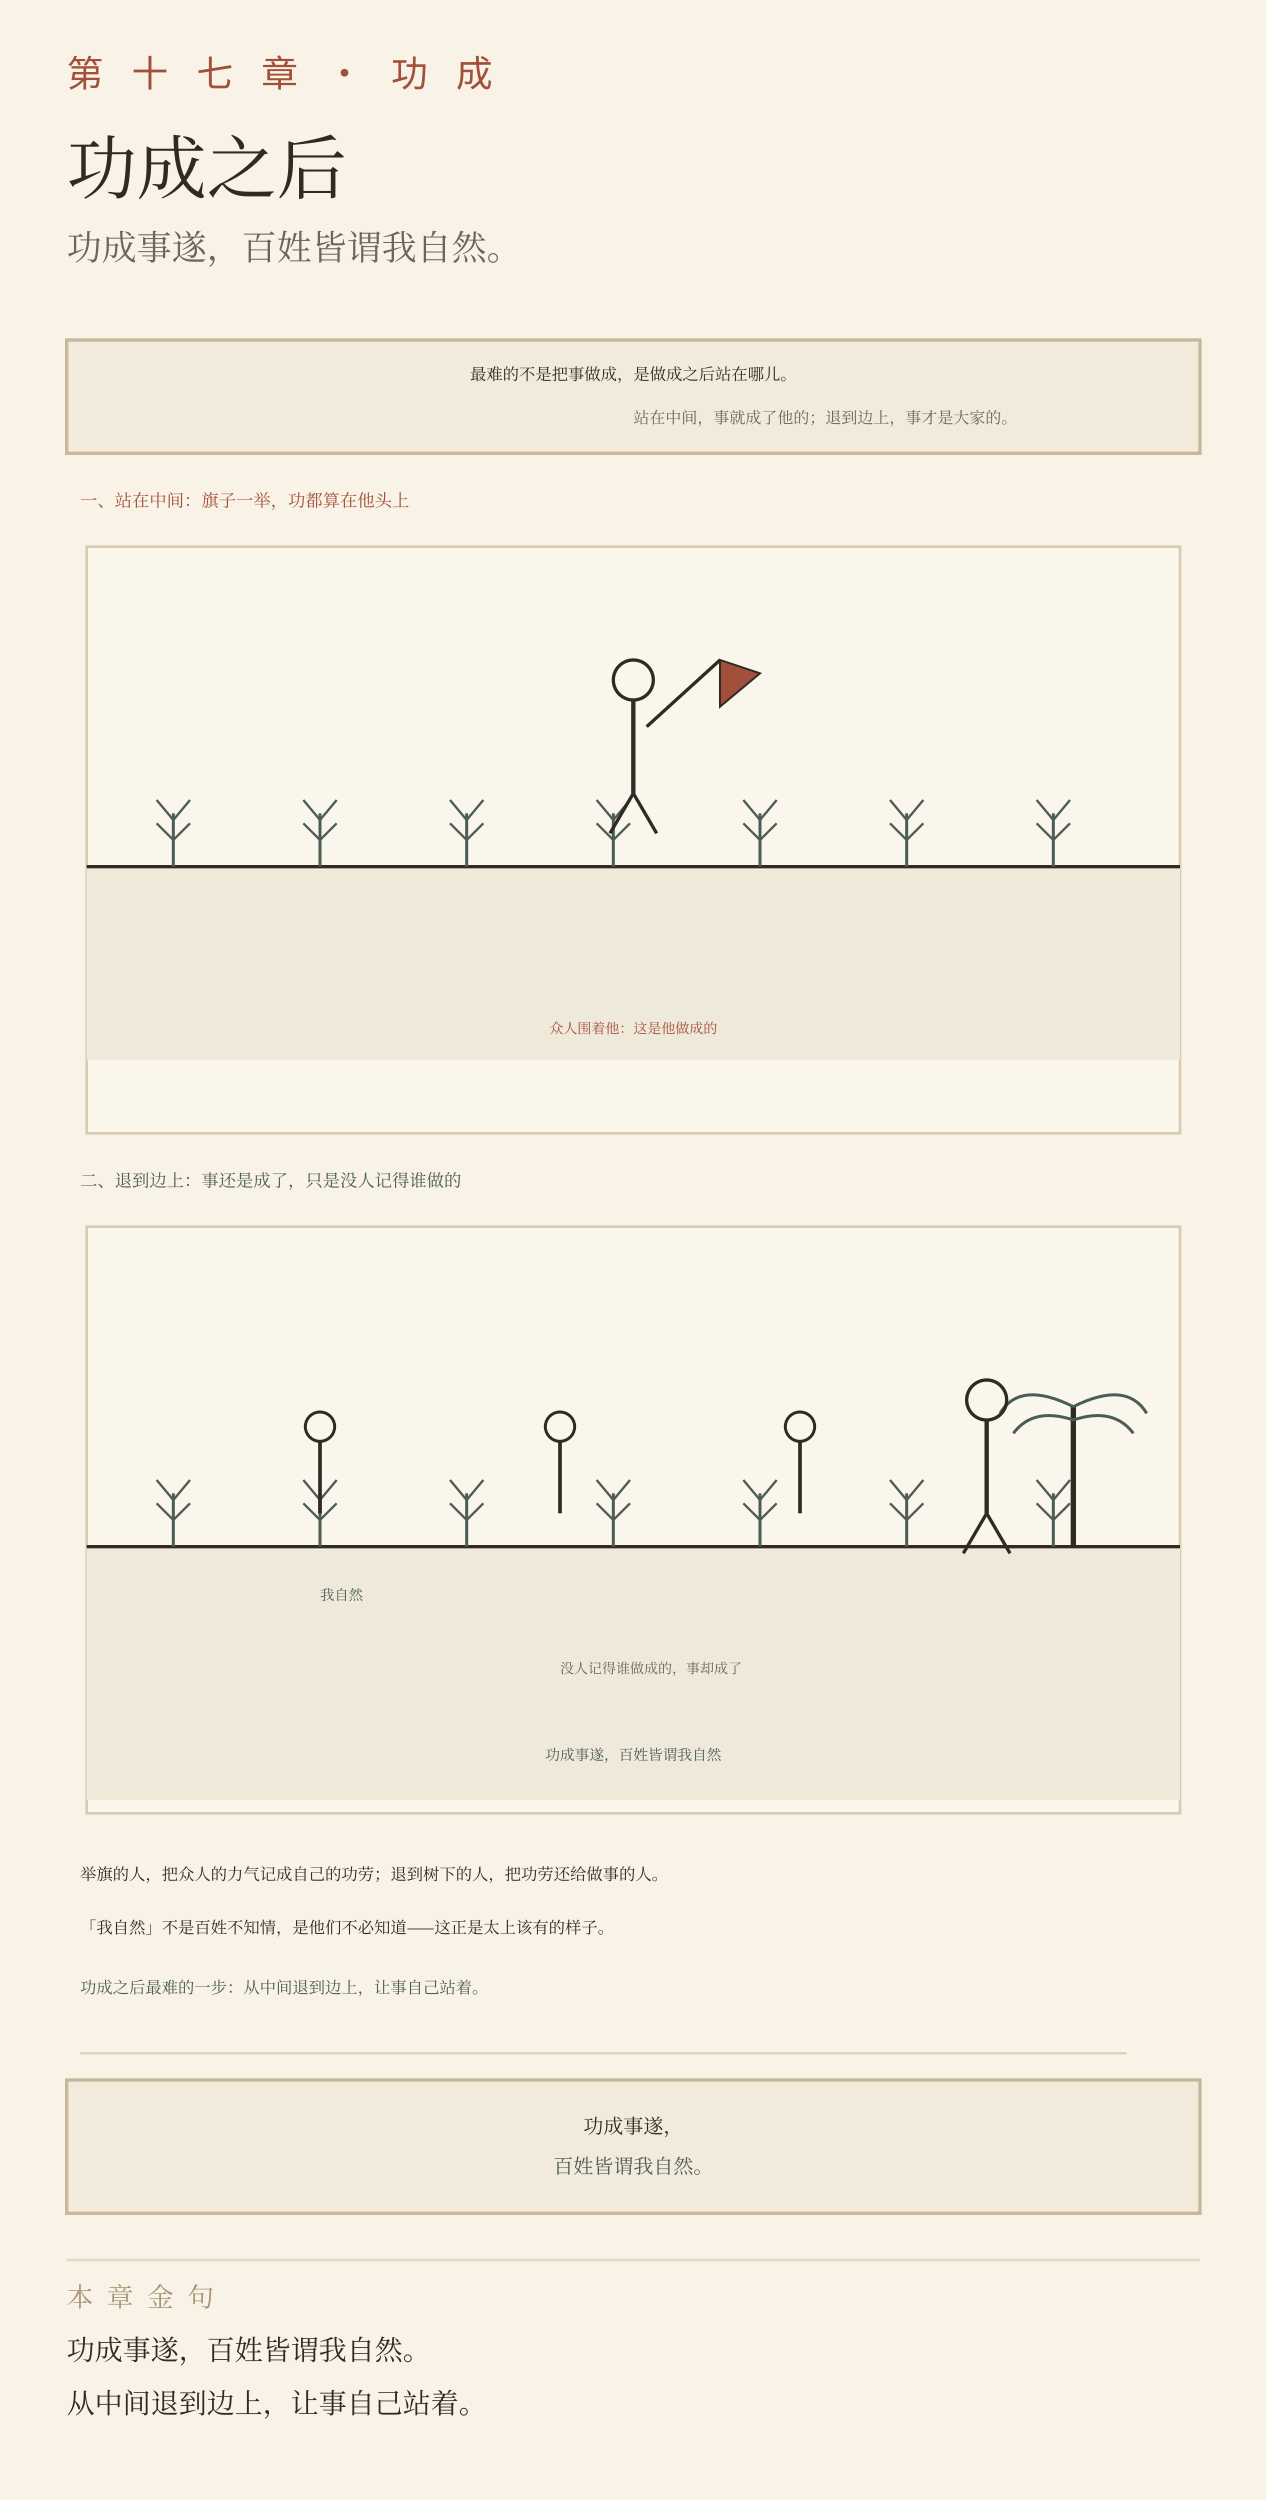
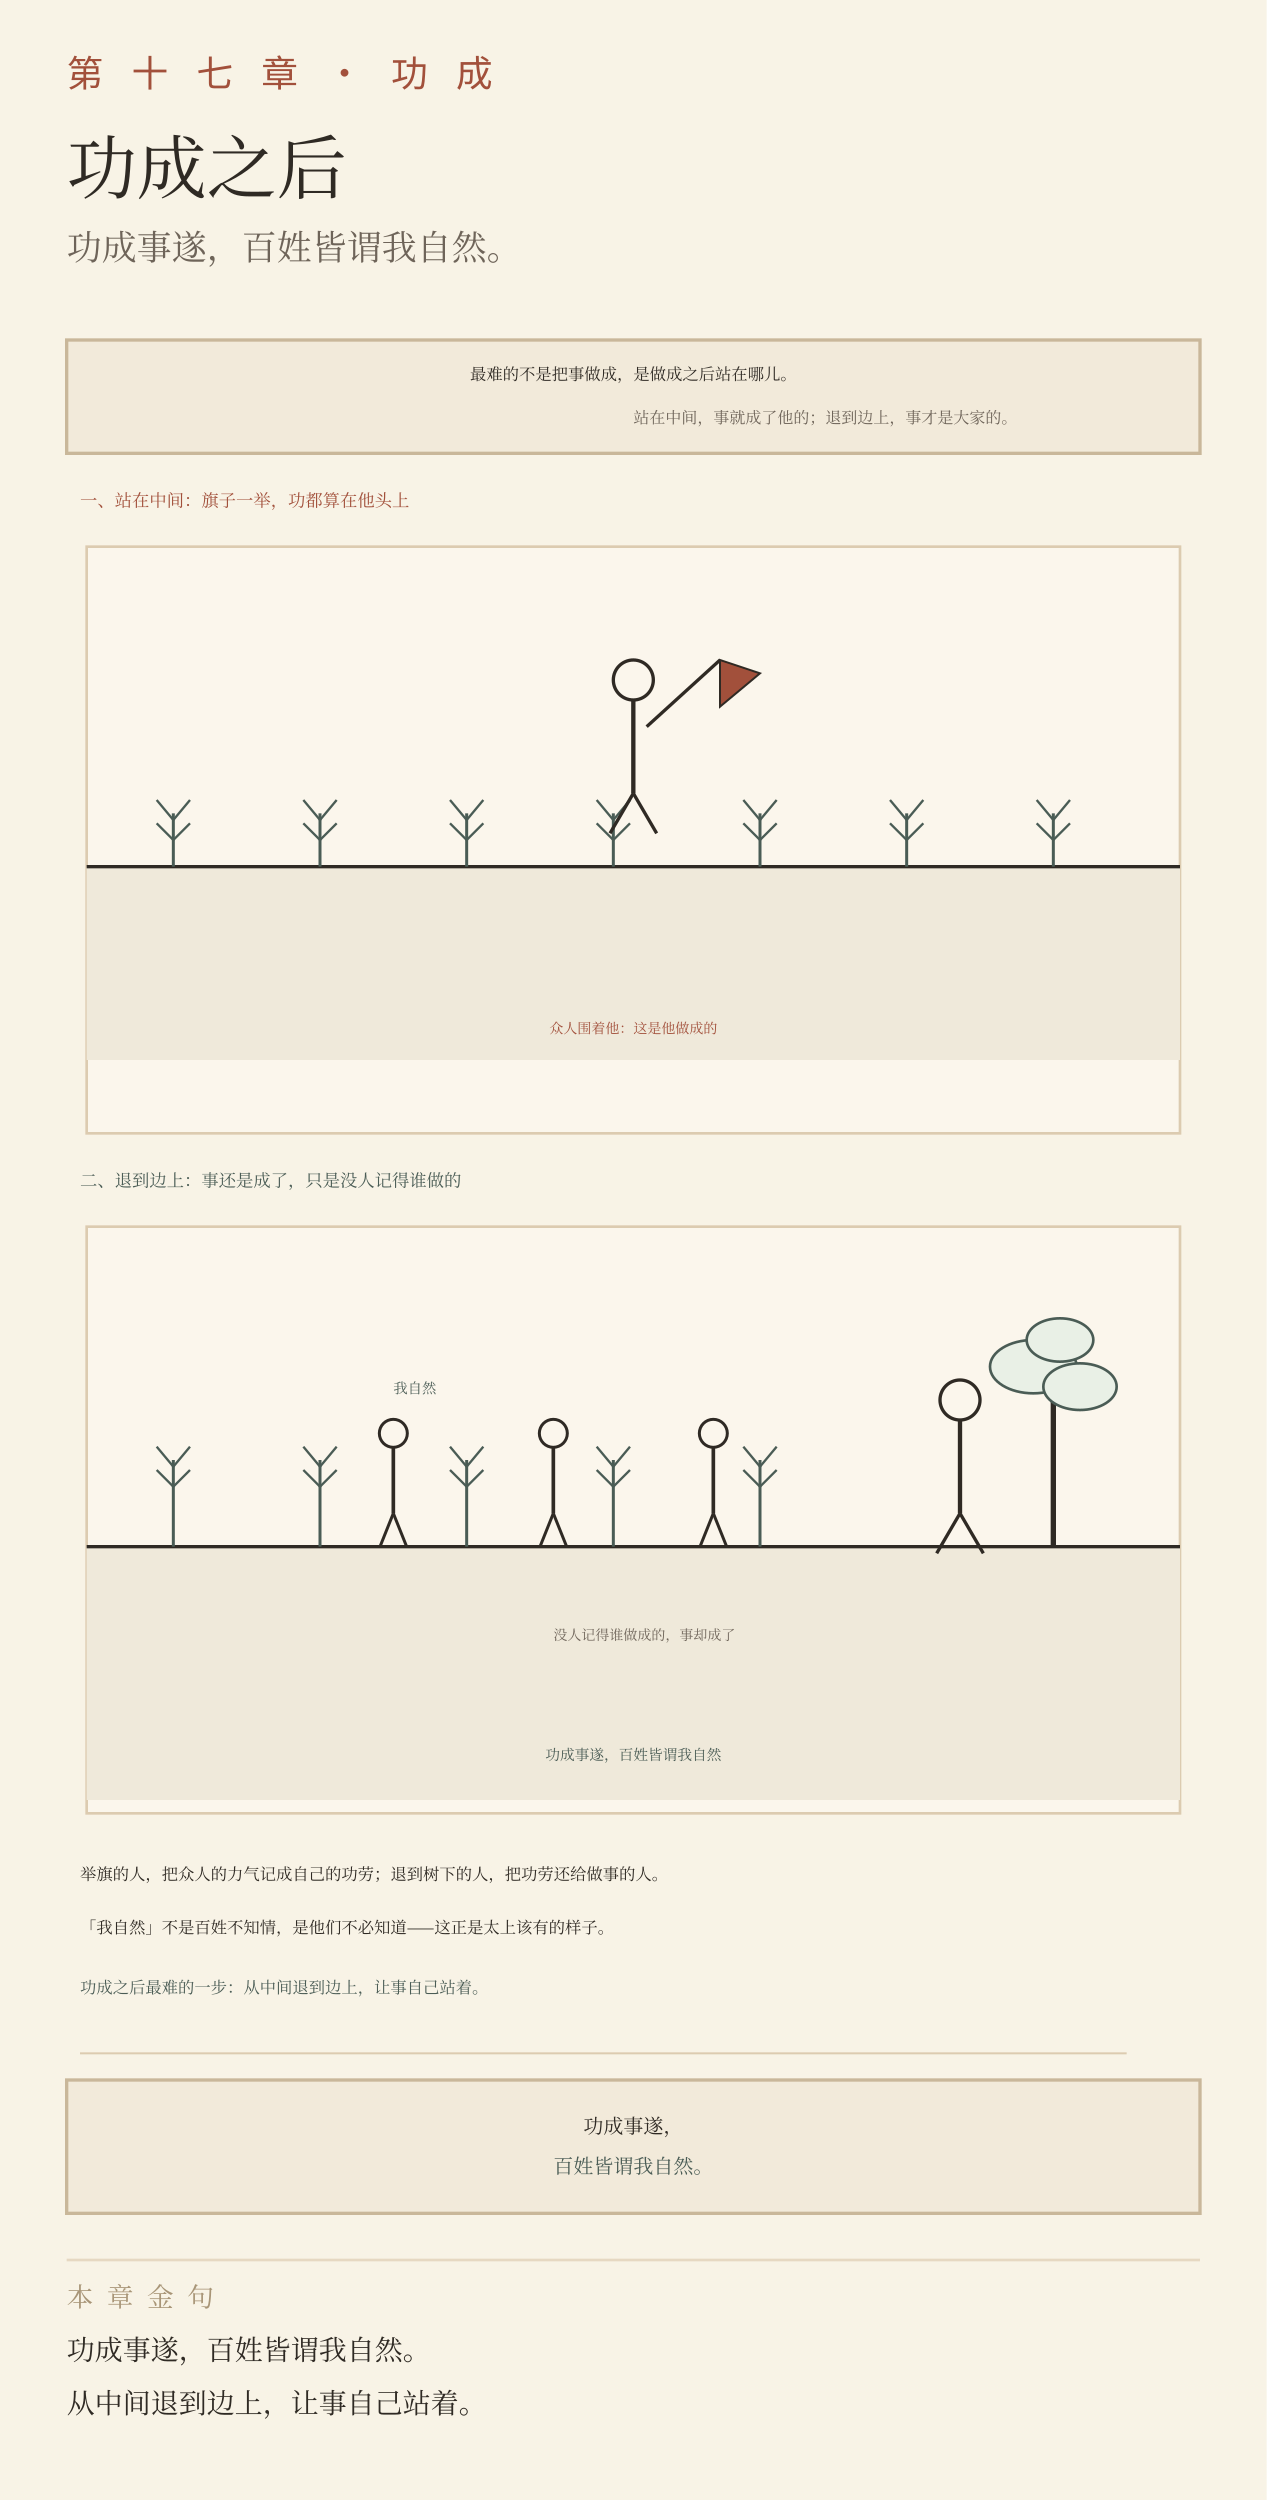
<svg xmlns="http://www.w3.org/2000/svg" viewBox="0 0 380 750" role="img" aria-label="功成事遂，百姓皆谓我自然" font-family="'Noto Serif CJK SC','Noto Serif SC','Songti SC',serif">
  <defs>
    <marker id="arr" viewBox="0 0 10 10" refX="9" refY="5" markerWidth="6" markerHeight="6" orient="auto">
      <path d="M0 0 L10 5 L0 10 z" fill="#6E6459" />
    </marker>
    <marker id="arr2" viewBox="0 0 10 10" refX="9" refY="5" markerWidth="6" markerHeight="6" orient="auto">
      <path d="M0 0 L10 5 L0 10 z" fill="#4A5C55" />
    </marker>
    <marker id="arrL" viewBox="0 0 10 10" refX="1" refY="5" markerWidth="6" markerHeight="6" orient="auto">
      <path d="M10 0 L0 5 L10 10 z" fill="#4A5C55" />
    </marker>
    <marker id="arrS" viewBox="0 0 10 10" refX="9" refY="5" markerWidth="6" markerHeight="6" orient="auto">
      <path d="M0 0 L10 5 L0 10 z" fill="#A2503B" />
    </marker>
  </defs>
  <rect x="0" y="0" width="380" height="750" fill="#F8F3E6" />
  <text x="20" y="26" font-size="11" fill="#A2503B" font-family="'Noto Sans CJK SC','Noto Sans SC',sans-serif" letter-spacing="3">第 十 七 章 · 功 成</text>
  <text x="20" y="58" font-size="21" fill="#2F2A24">功成之后</text>
  <text x="20" y="78" font-size="10.5" fill="#6E6459">功成事遂，百姓皆谓我自然。</text>
  <rect x="20" y="102" width="340" height="34" fill="#F2EADA" stroke="#C9B79A" stroke-width="1.0" />
  <text x="190" y="114" font-size="4.9" fill="#2F2A24" text-anchor="middle">最难的不是把事做成，是做成之后站在哪儿。</text>
  <text x="190" y="127" font-size="4.8" fill="#6E6459">站在中间，事就成了他的；退到边上，事才是大家的。</text>
  <text x="24" y="152" font-size="5.2" fill="#A2503B">一、站在中间：旗子一举，功都算在他头上</text>
  <rect x="26" y="164" width="328" height="176" fill="#FBF6EC" stroke="#DCCBB0" stroke-width="0.8" />
  <rect x="26" y="260" width="328" height="58" fill="#EFE9DA" stroke="none" />
  <line x1="26" y1="260" x2="354" y2="260" stroke="#2F2A24" stroke-width="1.0" />
  <line x1="52" y1="260" x2="52" y2="244" stroke="#4A5C55" stroke-width="0.9" />
  <path d="M52,246 l-5,-6 M52,246 l5,-6 M52,252 l-5,-5 M52,252 l5,-5" fill="none" stroke="#4A5C55" stroke-width="0.7" />
  <line x1="96" y1="260" x2="96" y2="244" stroke="#4A5C55" stroke-width="0.9" />
  <path d="M96,246 l-5,-6 M96,246 l5,-6 M96,252 l-5,-5 M96,252 l5,-5" fill="none" stroke="#4A5C55" stroke-width="0.7" />
  <line x1="140" y1="260" x2="140" y2="244" stroke="#4A5C55" stroke-width="0.9" />
  <path d="M140,246 l-5,-6 M140,246 l5,-6 M140,252 l-5,-5 M140,252 l5,-5" fill="none" stroke="#4A5C55" stroke-width="0.7" />
  <line x1="184" y1="260" x2="184" y2="244" stroke="#4A5C55" stroke-width="0.9" />
  <path d="M184,246 l-5,-6 M184,246 l5,-6 M184,252 l-5,-5 M184,252 l5,-5" fill="none" stroke="#4A5C55" stroke-width="0.7" />
  <line x1="228" y1="260" x2="228" y2="244" stroke="#4A5C55" stroke-width="0.9" />
  <path d="M228,246 l-5,-6 M228,246 l5,-6 M228,252 l-5,-5 M228,252 l5,-5" fill="none" stroke="#4A5C55" stroke-width="0.7" />
  <line x1="272" y1="260" x2="272" y2="244" stroke="#4A5C55" stroke-width="0.9" />
  <path d="M272,246 l-5,-6 M272,246 l5,-6 M272,252 l-5,-5 M272,252 l5,-5" fill="none" stroke="#4A5C55" stroke-width="0.7" />
  <line x1="316" y1="260" x2="316" y2="244" stroke="#4A5C55" stroke-width="0.9" />
  <path d="M316,246 l-5,-6 M316,246 l5,-6 M316,252 l-5,-5 M316,252 l5,-5" fill="none" stroke="#4A5C55" stroke-width="0.7" />
  <circle cx="190" cy="204" r="6" fill="none" stroke="#2F2A24" stroke-width="1.0" />
  <line x1="190" y1="210" x2="190" y2="238" stroke="#2F2A24" stroke-width="1.3" />
  <line x1="190" y1="238" x2="183" y2="250" stroke="#2F2A24" stroke-width="1.0" />
  <line x1="190" y1="238" x2="197" y2="250" stroke="#2F2A24" stroke-width="1.0" />
  <line x1="194" y1="218" x2="216" y2="198" stroke="#2F2A24" stroke-width="1.0" />
  <path d="M216,198 l12,4 l-12,10 z" fill="#A2503B" stroke="#2F2A24" stroke-width="0.6" />
  <text x="190" y="310" font-size="4.2" fill="#A2503B" text-anchor="middle">众人围着他：这是他做成的</text>
  <text x="24" y="356" font-size="5.2" fill="#4A5C55">二、退到边上：事还是成了，只是没人记得谁做的</text>
  <rect x="26" y="368" width="328" height="176" fill="#FBF6EC" stroke="#DCCBB0" stroke-width="0.8" />
  <rect x="26" y="464" width="328" height="76" fill="#EFE9DA" stroke="none" />
  <line x1="26" y1="464" x2="354" y2="464" stroke="#2F2A24" stroke-width="1.0" />
-   <line x1="52" y1="464" x2="52" y2="448" stroke="#4A5C55" stroke-width="0.9" />
-   <path d="M52,450 l-5,-6 M52,450 l5,-6 M52,456 l-5,-5 M52,456 l5,-5" fill="none" stroke="#4A5C55" stroke-width="0.7" />
-   <line x1="96" y1="464" x2="96" y2="448" stroke="#4A5C55" stroke-width="0.9" />
-   <path d="M96,450 l-5,-6 M96,450 l5,-6 M96,456 l-5,-5 M96,456 l5,-5" fill="none" stroke="#4A5C55" stroke-width="0.7" />
-   <line x1="140" y1="464" x2="140" y2="448" stroke="#4A5C55" stroke-width="0.9" />
-   <path d="M140,450 l-5,-6 M140,450 l5,-6 M140,456 l-5,-5 M140,456 l5,-5" fill="none" stroke="#4A5C55" stroke-width="0.7" />
-   <line x1="184" y1="464" x2="184" y2="448" stroke="#4A5C55" stroke-width="0.9" />
-   <path d="M184,450 l-5,-6 M184,450 l5,-6 M184,456 l-5,-5 M184,456 l5,-5" fill="none" stroke="#4A5C55" stroke-width="0.7" />
-   <line x1="228" y1="464" x2="228" y2="448" stroke="#4A5C55" stroke-width="0.9" />
-   <path d="M228,450 l-5,-6 M228,450 l5,-6 M228,456 l-5,-5 M228,456 l5,-5" fill="none" stroke="#4A5C55" stroke-width="0.7" />
-   <line x1="272" y1="464" x2="272" y2="448" stroke="#4A5C55" stroke-width="0.9" />
-   <path d="M272,450 l-5,-6 M272,450 l5,-6 M272,456 l-5,-5 M272,456 l5,-5" fill="none" stroke="#4A5C55" stroke-width="0.7" />
-   <line x1="316" y1="464" x2="316" y2="448" stroke="#4A5C55" stroke-width="0.9" />
-   <path d="M316,450 l-5,-6 M316,450 l5,-6 M316,456 l-5,-5 M316,456 l5,-5" fill="none" stroke="#4A5C55" stroke-width="0.7" />
-   <line x1="322" y1="464" x2="322" y2="422" stroke="#2F2A24" stroke-width="1.6" />
-   <path d="M322,422 q-16,-8 -22,2 M322,422 q16,-8 22,2 M322,426 q-12,-4 -18,4 M322,426 q12,-4 18,4" fill="none" stroke="#4A5C55" stroke-width="0.9" />
-   <circle cx="296" cy="420" r="6" fill="none" stroke="#2F2A24" stroke-width="1.0" />
-   <line x1="296" y1="426" x2="296" y2="454" stroke="#2F2A24" stroke-width="1.3" />
-   <line x1="296" y1="454" x2="289" y2="466" stroke="#2F2A24" stroke-width="1.0" />
-   <line x1="296" y1="454" x2="303" y2="466" stroke="#2F2A24" stroke-width="1.0" />
-   <circle cx="96" cy="428" r="4.4" fill="none" stroke="#2F2A24" stroke-width="0.9" />
-   <line x1="96" y1="432" x2="96" y2="454" stroke="#2F2A24" stroke-width="1.1" />
-   <circle cx="168" cy="428" r="4.4" fill="none" stroke="#2F2A24" stroke-width="0.9" />
-   <line x1="168" y1="432" x2="168" y2="454" stroke="#2F2A24" stroke-width="1.1" />
-   <circle cx="240" cy="428" r="4.4" fill="none" stroke="#2F2A24" stroke-width="0.9" />
-   <line x1="240" y1="432" x2="240" y2="454" stroke="#2F2A24" stroke-width="1.1" />
-   <text x="96" y="480" font-size="4.3" fill="#4A5C55">我自然</text>
-   <text x="168" y="502" font-size="4.2" fill="#6E6459">没人记得谁做成的，事却成了</text>
+   <line x1="52" y1="464" x2="52" y2="438" stroke="#4A5C55" stroke-width="0.9" />
+   <path d="M52,440 l-5,-6 M52,440 l5,-6 M52,446 l-5,-5 M52,446 l5,-5" fill="none" stroke="#4A5C55" stroke-width="0.7" />
+   <line x1="96" y1="464" x2="96" y2="438" stroke="#4A5C55" stroke-width="0.9" />
+   <path d="M96,440 l-5,-6 M96,440 l5,-6 M96,446 l-5,-5 M96,446 l5,-5" fill="none" stroke="#4A5C55" stroke-width="0.7" />
+   <line x1="140" y1="464" x2="140" y2="438" stroke="#4A5C55" stroke-width="0.9" />
+   <path d="M140,440 l-5,-6 M140,440 l5,-6 M140,446 l-5,-5 M140,446 l5,-5" fill="none" stroke="#4A5C55" stroke-width="0.7" />
+   <line x1="184" y1="464" x2="184" y2="438" stroke="#4A5C55" stroke-width="0.9" />
+   <path d="M184,440 l-5,-6 M184,440 l5,-6 M184,446 l-5,-5 M184,446 l5,-5" fill="none" stroke="#4A5C55" stroke-width="0.7" />
+   <line x1="228" y1="464" x2="228" y2="438" stroke="#4A5C55" stroke-width="0.9" />
+   <path d="M228,440 l-5,-6 M228,440 l5,-6 M228,446 l-5,-5 M228,446 l5,-5" fill="none" stroke="#4A5C55" stroke-width="0.7" />
+   <line x1="316" y1="464" x2="316" y2="416" stroke="#2F2A24" stroke-width="1.6" />
+   <ellipse cx="310" cy="410" rx="13" ry="8" fill="#E9F0E6" stroke="#4A5C55" stroke-width="0.8" />
+   <ellipse cx="324" cy="416" rx="11" ry="7" fill="#E9F0E6" stroke="#4A5C55" stroke-width="0.8" />
+   <ellipse cx="318" cy="402" rx="10" ry="6.5" fill="#E9F0E6" stroke="#4A5C55" stroke-width="0.8" />
+   <circle cx="288" cy="420" r="6" fill="none" stroke="#2F2A24" stroke-width="1.0" />
+   <line x1="288" y1="426" x2="288" y2="454" stroke="#2F2A24" stroke-width="1.3" />
+   <line x1="288" y1="454" x2="281" y2="466" stroke="#2F2A24" stroke-width="1.0" />
+   <line x1="288" y1="454" x2="295" y2="466" stroke="#2F2A24" stroke-width="1.0" />
+   <circle cx="118" cy="430" r="4.2" fill="none" stroke="#2F2A24" stroke-width="0.9" />
+   <line x1="118" y1="434" x2="118" y2="454" stroke="#2F2A24" stroke-width="1.1" />
+   <line x1="118" y1="454" x2="114" y2="464" stroke="#2F2A24" stroke-width="0.9" />
+   <line x1="118" y1="454" x2="122" y2="464" stroke="#2F2A24" stroke-width="0.9" />
+   <circle cx="166" cy="430" r="4.2" fill="none" stroke="#2F2A24" stroke-width="0.9" />
+   <line x1="166" y1="434" x2="166" y2="454" stroke="#2F2A24" stroke-width="1.1" />
+   <line x1="166" y1="454" x2="162" y2="464" stroke="#2F2A24" stroke-width="0.9" />
+   <line x1="166" y1="454" x2="170" y2="464" stroke="#2F2A24" stroke-width="0.9" />
+   <circle cx="214" cy="430" r="4.2" fill="none" stroke="#2F2A24" stroke-width="0.9" />
+   <line x1="214" y1="434" x2="214" y2="454" stroke="#2F2A24" stroke-width="1.1" />
+   <line x1="214" y1="454" x2="210" y2="464" stroke="#2F2A24" stroke-width="0.9" />
+   <line x1="214" y1="454" x2="218" y2="464" stroke="#2F2A24" stroke-width="0.9" />
+   <text x="118" y="418" font-size="4.3" fill="#4A5C55">我自然</text>
+   <text x="166" y="492" font-size="4.2" fill="#6E6459">没人记得谁做成的，事却成了</text>
  <text x="190" y="528" font-size="4.4" fill="#4A5C55" text-anchor="middle">功成事遂，百姓皆谓我自然</text>
  <text x="24" y="564" font-size="4.9" fill="#2F2A24">举旗的人，把众人的力气记成自己的功劳；退到树下的人，把功劳还给做事的人。</text>
  <text x="24" y="580" font-size="4.9" fill="#2F2A24">「我自然」不是百姓不知情，是他们不必知道——这正是太上该有的样子。</text>
  <text x="24" y="598" font-size="4.9" fill="#4A5C55">功成之后最难的一步：从中间退到边上，让事自己站着。</text>
  <line x1="24" y1="616" x2="338" y2="616" stroke="#DCCBB0" stroke-width="0.6" />
  <rect x="20" y="624" width="340" height="40" fill="#F2EADA" stroke="#C9B79A" stroke-width="1.0" />
  <text x="190" y="640" font-size="6.0" fill="#2F2A24" text-anchor="middle">功成事遂，</text>
  <text x="190" y="652" font-size="6.0" fill="#4A5C55" text-anchor="middle">百姓皆谓我自然。</text>
  <line x1="20" y1="678" x2="360" y2="678" stroke="#E6D8C2" stroke-width="0.8" />
  <text x="20" y="692" font-size="8.0" fill="#A89577" letter-spacing="1">本 章 金 句</text>
  <text x="20" y="708" font-size="8.4" fill="#2F2A24">功成事遂，百姓皆谓我自然。</text>
  <text x="20" y="724" font-size="8.4" fill="#2F2A24">从中间退到边上，让事自己站着。</text>
</svg>
